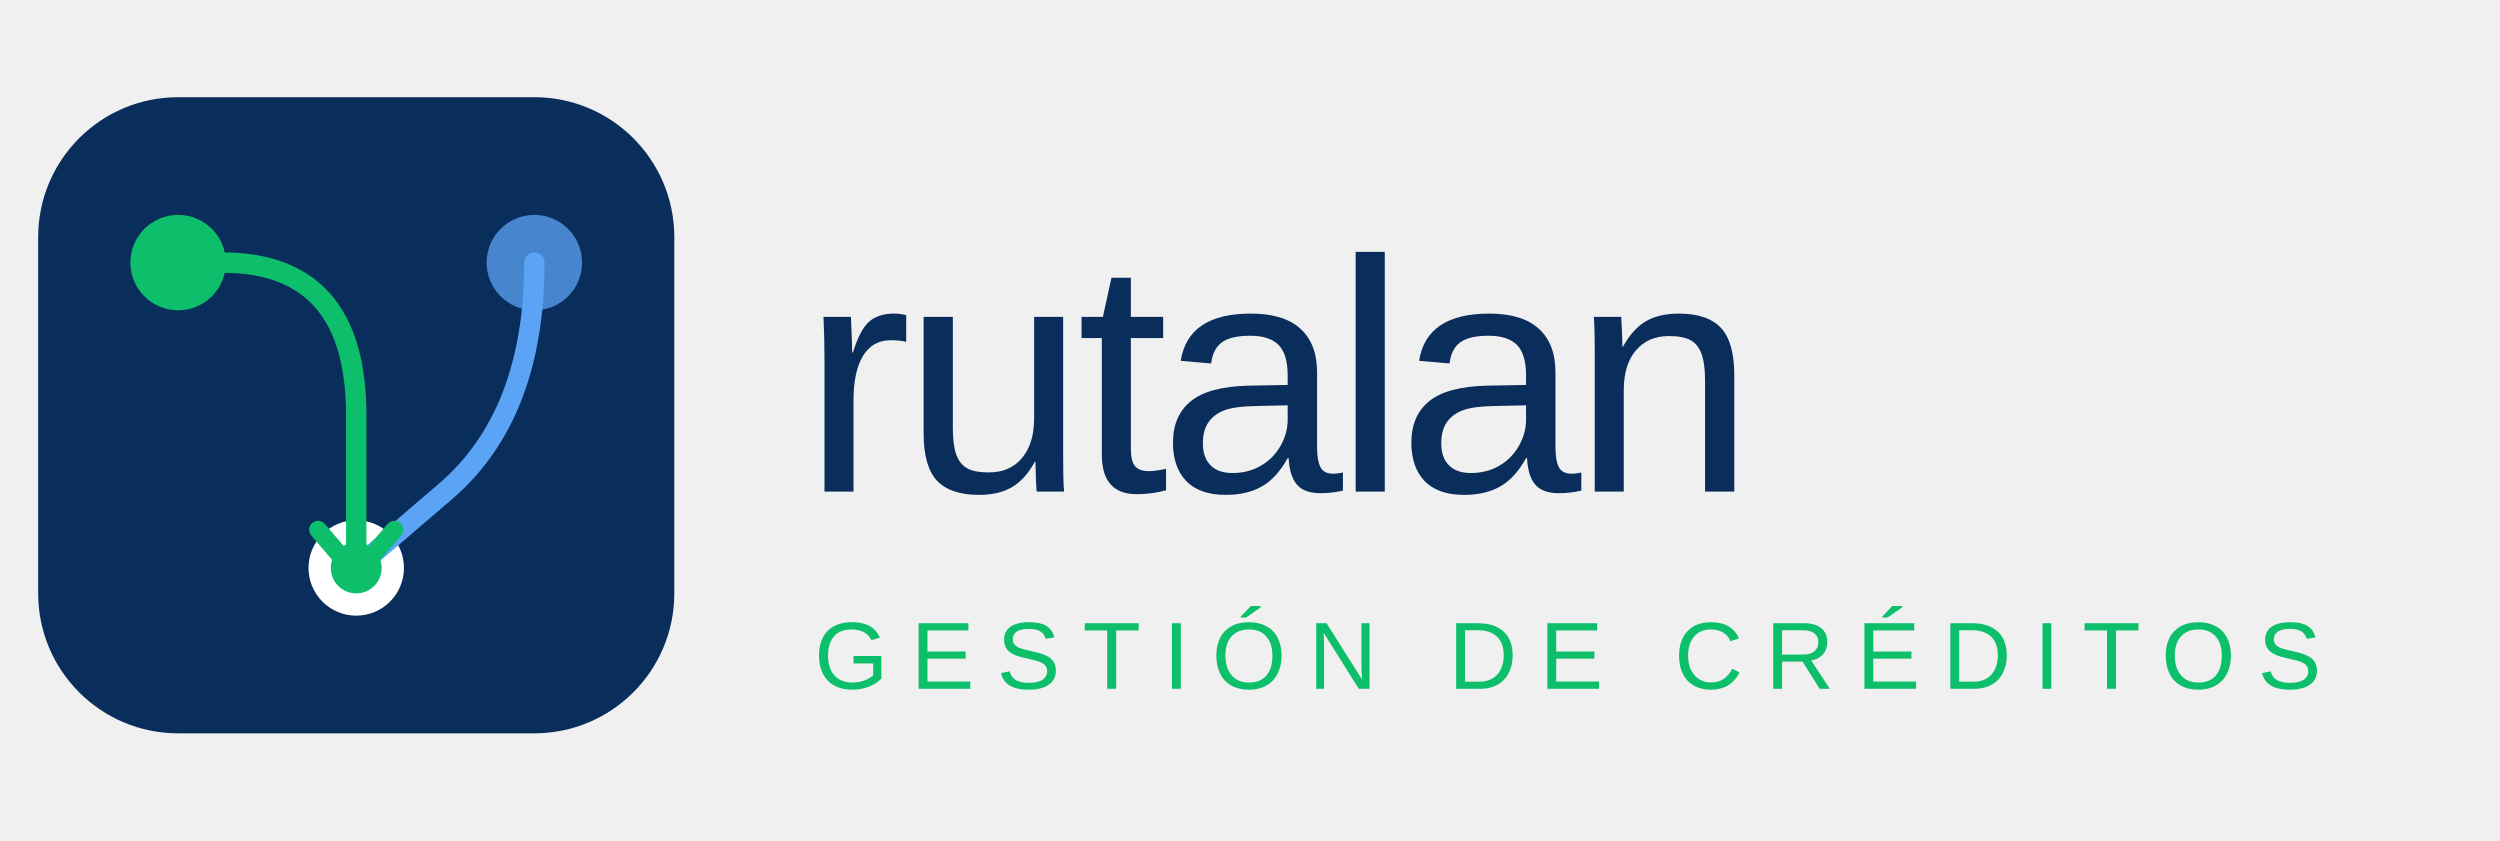
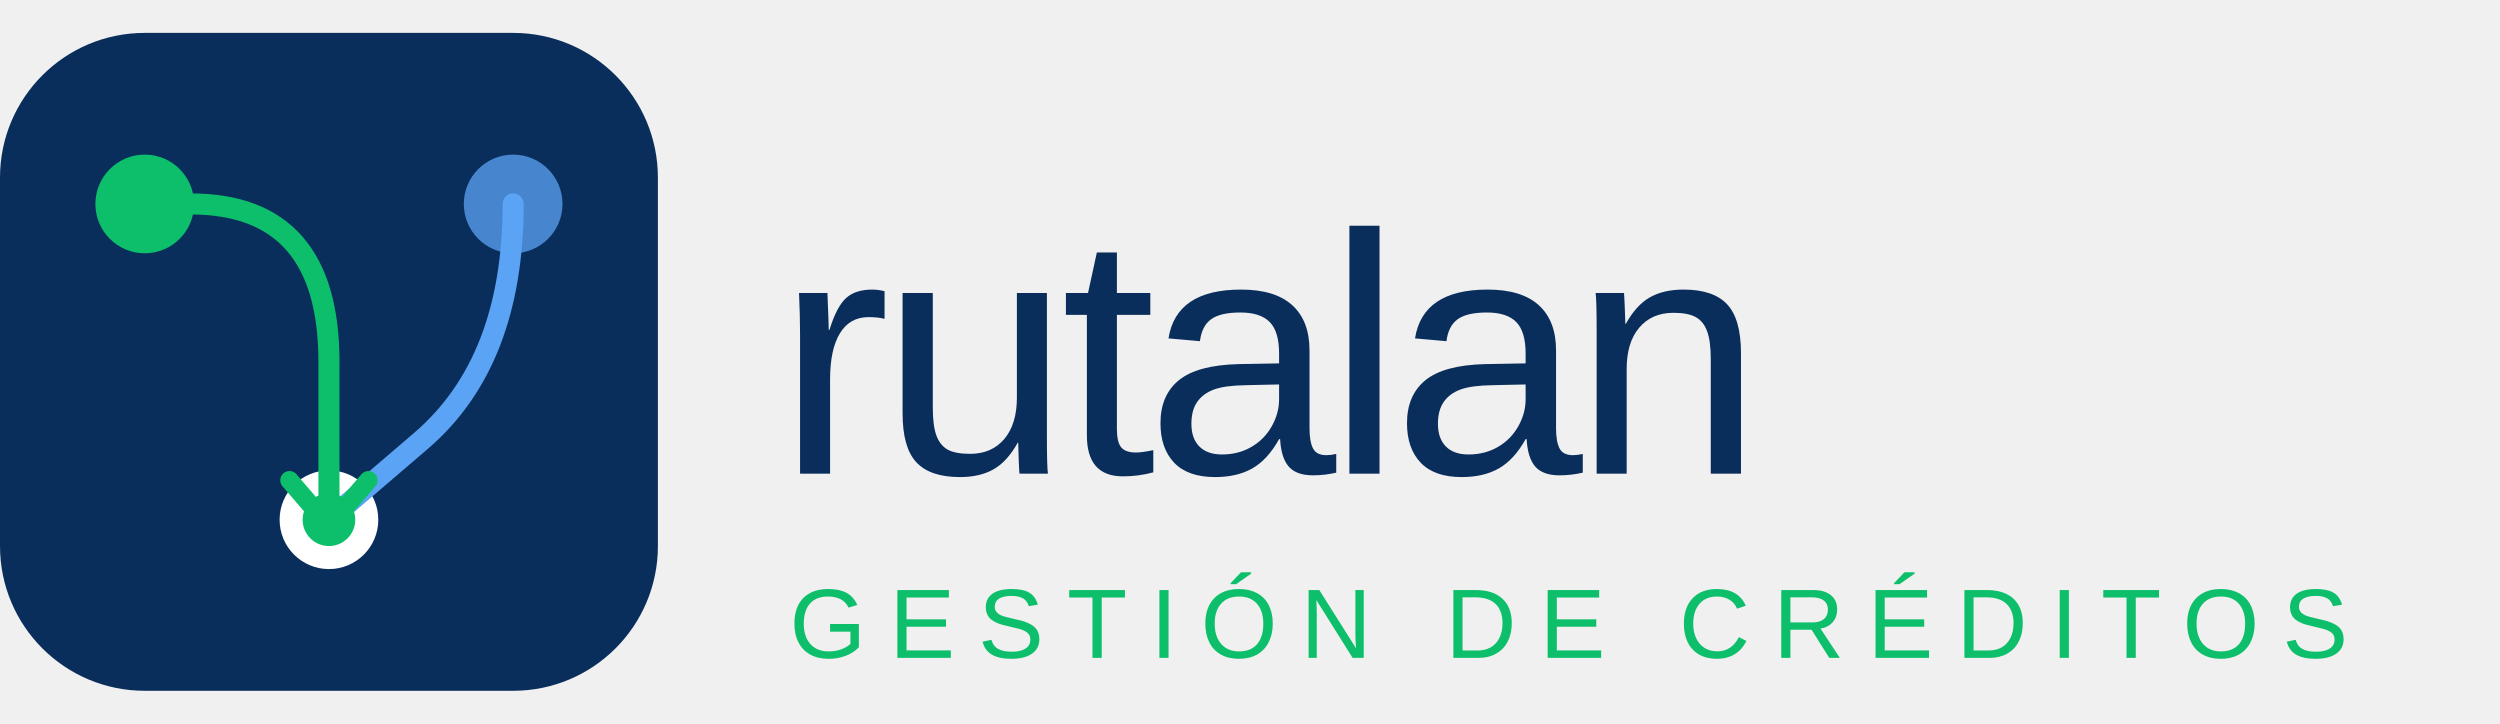
- <svg xmlns="http://www.w3.org/2000/svg" viewBox="34 44.72 393 132.08" width="393" style="max-height: 500px" height="132.08">
+ <svg xmlns="http://www.w3.org/2000/svg" viewBox="0 0 380 110" width="380" height="110">
  <style>
    .logo-name { font-family: Arial, Helvetica, sans-serif; font-size: 52px; font-weight: 500; letter-spacing: -1.5px; fill: #0A2E5C; }
-     .logo-tag { font-family: Arial, Helvetica, sans-serif; font-size: 15px; font-weight: 400; letter-spacing: 3.5px; fill: #0DBF6B; }
-     .logo-name-light { font-family: Arial, Helvetica, sans-serif; font-size: 52px; font-weight: 500; letter-spacing: -1.5px; fill: #5BA3F5; }
-     .logo-tag-light { font-family: Arial, Helvetica, sans-serif; font-size: 15px; font-weight: 400; letter-spacing: 3.5px; fill: #0DBF6B; }
-     .label { font-family: Arial, Helvetica, sans-serif; font-size: 11px; font-weight: 400; letter-spacing: 2px; fill: #888888; }
+     .logo-tag  { font-family: Arial, Helvetica, sans-serif; font-size: 15px; font-weight: 400; letter-spacing: 3.5px; fill: #0DBF6B; }
  </style>
-   <text class="label" y="34" x="40">SIN FONDO</text>
-   <g transform="translate(40, 50)">
-     <g transform="translate(0, 10)">
-       <rect fill="#0A2E5C" rx="22" height="100" width="100" y="0" x="0" />
-       <circle fill="#0DBF6B" r="7.5" cy="26" cx="22" />
-       <circle opacity="0.75" fill="#5BA3F5" r="7.5" cy="26" cx="78" />
-       <circle fill="#ffffff" r="7.5" cy="74" cx="50" />
-       <path stroke-linecap="round" stroke-width="3.2" stroke="#0DBF6B" fill="none" d="M29 26 Q50 26 50 50 Q50 74 50 74" />
-       <path stroke-linecap="round" stroke-width="3.2" stroke="#5BA3F5" fill="none" d="M78 26 Q78 50 64 62 Q57 68 50 74" />
-       <circle fill="#0DBF6B" r="4" cy="74" cx="50" />
-       <path stroke-linejoin="round" stroke-linecap="round" stroke-width="2.8" stroke="#0DBF6B" fill="none" d="M44 68 L50 75 L56 68" />
-     </g>
-     <text class="logo-name" y="72" x="120">rutalan</text>
-     <text class="logo-tag" y="103" x="122">GESTIÓN DE CRÉDITOS</text>
+   <g transform="translate(0, 5)">
+     <rect fill="#0A2E5C" rx="22" height="100" width="100" y="0" x="0" />
+     <circle fill="#0DBF6B" r="7.5" cy="26" cx="22" />
+     <circle opacity="0.75" fill="#5BA3F5" r="7.5" cy="26" cx="78" />
+     <circle fill="#ffffff" r="7.5" cy="74" cx="50" />
+     <path stroke-linecap="round" stroke-width="3.2" stroke="#0DBF6B" fill="none" d="M29 26 Q50 26 50 50 Q50 74 50 74" />
+     <path stroke-linecap="round" stroke-width="3.2" stroke="#5BA3F5" fill="none" d="M78 26 Q78 50 64 62 Q57 68 50 74" />
+     <circle fill="#0DBF6B" r="4" cy="74" cx="50" />
+     <path stroke-linejoin="round" stroke-linecap="round" stroke-width="2.8" stroke="#0DBF6B" fill="none" d="M44 68 L50 75 L56 68" />
  </g>
-   <line stroke-width="0.5" stroke="#e0e0e0" y2="195" x2="640" y1="195" x1="40" />
-   <text class="label" y="222" x="40">FONDO OSCURO</text>
-   <rect fill="#0A2E5C" rx="16" height="130" width="580" y="232" x="40" />
-   <g transform="translate(60, 242)">
-     <g transform="translate(0, 10)">
-       <rect fill="#0DBF6B" rx="22" height="100" width="100" y="0" x="0" />
-       <circle fill="#0A2E5C" r="7.5" cy="26" cx="22" />
-       <circle opacity="0.6" fill="#ffffff" r="7.5" cy="26" cx="78" />
-       <circle fill="#ffffff" r="7.5" cy="74" cx="50" />
-       <path stroke-linecap="round" stroke-width="3.2" stroke="#0A2E5C" fill="none" d="M29 26 Q50 26 50 50 Q50 74 50 74" />
-       <path opacity="0.6" stroke-linecap="round" stroke-width="3.2" stroke="#ffffff" fill="none" d="M78 26 Q78 50 64 62 Q57 68 50 74" />
-       <circle fill="#0A2E5C" r="4" cy="74" cx="50" />
-       <path stroke-linejoin="round" stroke-linecap="round" stroke-width="2.8" stroke="#0A2E5C" fill="none" d="M44 68 L50 75 L56 68" />
-     </g>
-     <text class="logo-name-light" y="72" x="120">rutalan</text>
-     <text class="logo-tag-light" y="103" x="122">GESTIÓN DE CRÉDITOS</text>
-   </g>
-   <line stroke-width="0.5" stroke="#e0e0e0" y2="382" x2="640" y1="382" x1="40" />
-   <text class="label" y="409" x="40">FAVICON / APP ICON</text>
-   <g transform="translate(40, 420)">
-     <rect fill="#0A2E5C" rx="18" height="80" width="80" y="0" x="0" />
-     <circle fill="#0DBF6B" r="6" cy="21" cx="18" />
-     <circle opacity="0.75" fill="#5BA3F5" r="6" cy="21" cx="62" />
-     <circle fill="#ffffff" r="6" cy="59" cx="40" />
-     <path stroke-linecap="round" stroke-width="2.5" stroke="#0DBF6B" fill="none" d="M24 21 Q40 21 40 40 Q40 59 40 59" />
-     <path stroke-linecap="round" stroke-width="2.5" stroke="#5BA3F5" fill="none" d="M62 21 Q62 40 51 50 Q46 55 40 59" />
-     <circle fill="#0DBF6B" r="3" cy="59" cx="40" />
-     <path stroke-linejoin="round" stroke-linecap="round" stroke-width="2.2" stroke="#0DBF6B" fill="none" d="M35 54 L40 60 L45 54" />
-   </g>
-   <text class="label" y="518" x="40">CUADRADO</text>
-   <g transform="translate(140, 420)">
-     <rect fill="#0A2E5C" rx="40" height="80" width="80" y="0" x="0" />
-     <circle fill="#0DBF6B" r="6" cy="21" cx="18" />
-     <circle opacity="0.75" fill="#5BA3F5" r="6" cy="21" cx="62" />
-     <circle fill="#ffffff" r="6" cy="59" cx="40" />
-     <path stroke-linecap="round" stroke-width="2.5" stroke="#0DBF6B" fill="none" d="M24 21 Q40 21 40 40 Q40 59 40 59" />
-     <path stroke-linecap="round" stroke-width="2.5" stroke="#5BA3F5" fill="none" d="M62 21 Q62 40 51 50 Q46 55 40 59" />
-     <circle fill="#0DBF6B" r="3" cy="59" cx="40" />
-     <path stroke-linejoin="round" stroke-linecap="round" stroke-width="2.2" stroke="#0DBF6B" fill="none" d="M35 54 L40 60 L45 54" />
-   </g>
-   <text class="label" y="518" x="140">CIRCULAR</text>
+   <text class="logo-name" y="72" x="118">rutalan</text>
+   <text class="logo-tag" y="100" x="120">GESTIÓN DE CRÉDITOS</text>
</svg>
